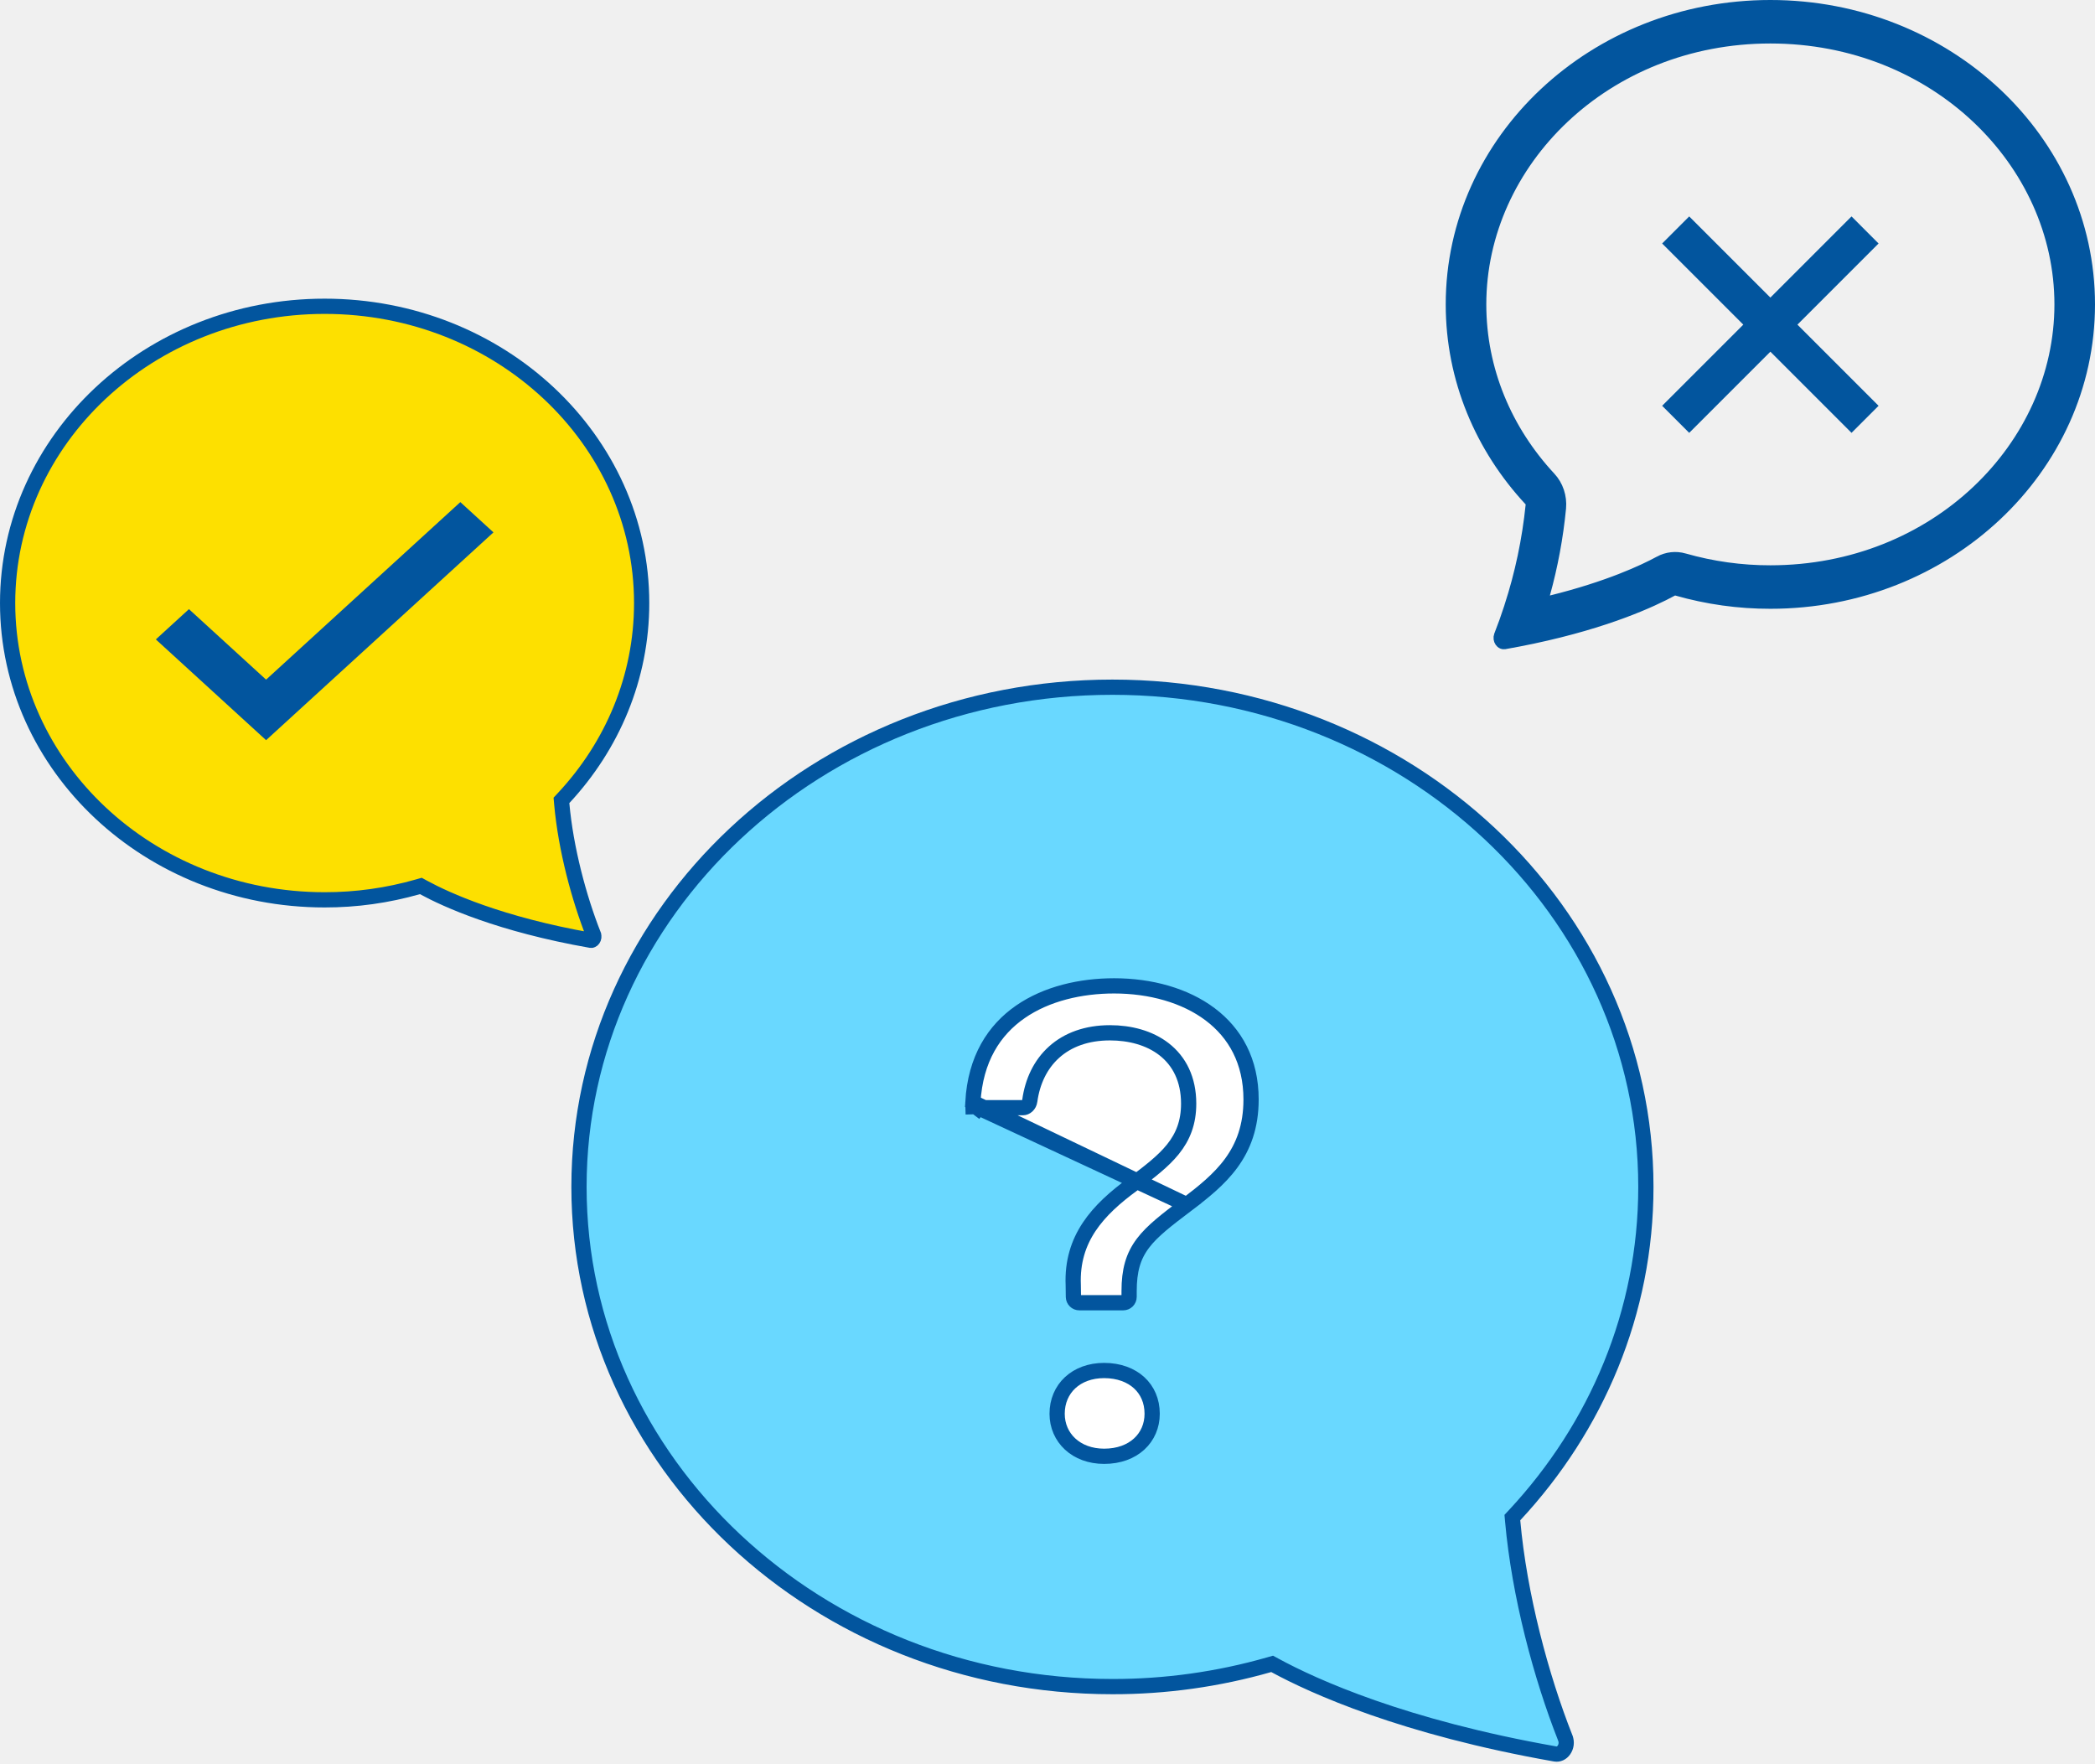
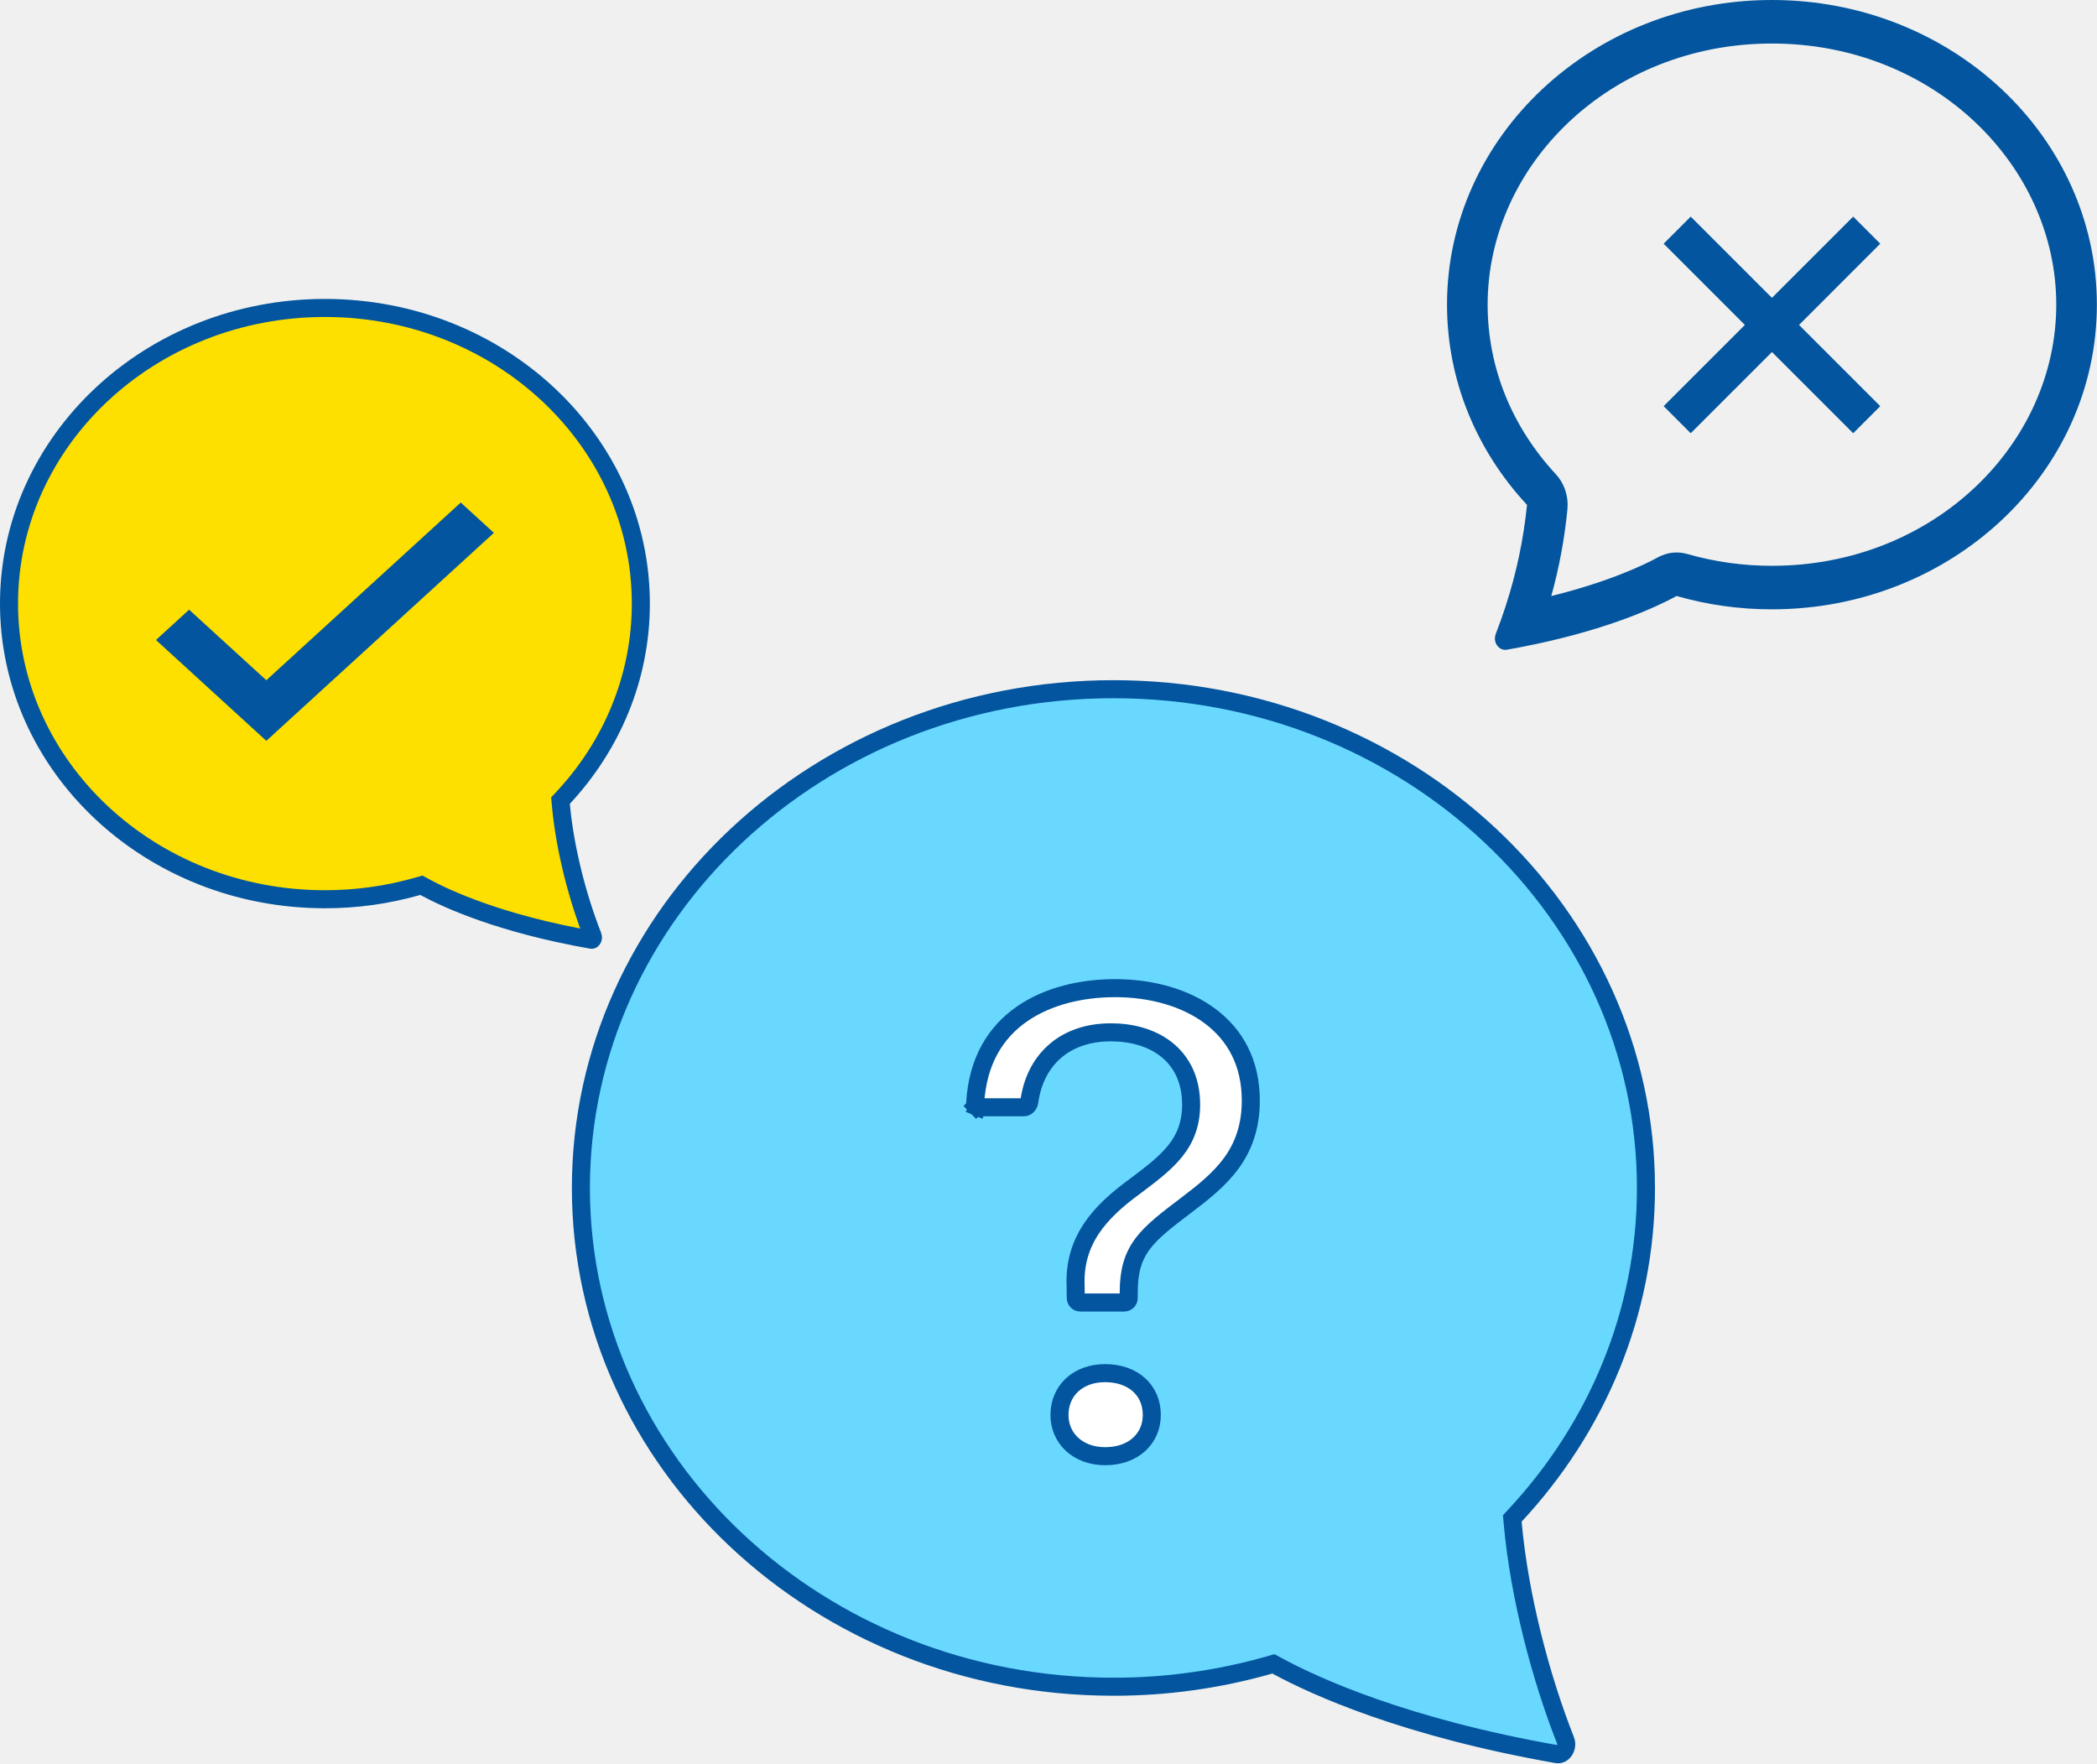
- <svg xmlns="http://www.w3.org/2000/svg" width="550" height="463" viewBox="0 0 550 463" fill="none">
-   <path d="M402.408 166.988L402.404 166.989L402.197 167.033C402.196 167.033 402.195 167.034 402.194 167.034C399.765 167.547 397.329 168.018 394.885 168.447C394.715 168.475 394.503 168.426 394.303 168.14C394.095 167.841 394.021 167.419 394.179 167.021L394.181 167.014C395.134 164.583 396.015 162.12 396.821 159.629L396.841 159.568L396.857 159.506L396.873 159.444C399.701 150.763 401.596 141.766 402.523 132.627L402.614 131.725L401.997 131.062C389.245 117.364 381.546 99.463 381.546 79.912C381.546 37.002 418.688 2 464.773 2C510.859 2 548 37.002 548 79.912C548 122.822 510.859 157.823 464.773 157.823H464.77C456.517 157.835 448.297 156.687 440.319 154.407L439.534 154.182L438.817 154.571C433.442 157.484 421.712 162.885 402.408 166.988ZM441.977 147.224L441.979 147.225C449.414 149.349 457.079 150.419 464.776 150.407C508.339 150.406 541.347 117.575 541.347 79.912C541.347 42.259 508.338 9.416 464.773 9.416C421.209 9.416 388.199 42.259 388.199 79.912C388.199 97.211 394.999 113.237 406.611 125.727C407.517 126.702 408.22 127.888 408.661 129.206C409.1 130.521 409.266 131.928 409.142 133.324C408.404 140.942 407.006 148.468 404.966 155.806L404.048 159.108L407.375 158.282C422.393 154.553 431.639 150.222 435.908 147.905L435.909 147.904C437.795 146.88 439.951 146.643 441.977 147.224Z" fill="#02559E" stroke="#02559E" stroke-width="4" />
-   <path d="M85.228 236.231H85.231C93.488 236.244 101.712 235.096 109.692 232.815L110.479 232.59L111.198 232.981C117.219 236.257 131.298 242.669 155.116 246.855C155.287 246.883 155.499 246.834 155.698 246.548C155.906 246.249 155.98 245.827 155.822 245.43L155.822 245.428C151.992 235.737 148.529 222.831 147.476 211.011L147.397 210.123L148.004 209.47C160.756 195.773 168.455 177.871 168.455 158.32C168.455 115.41 131.313 80.408 85.228 80.408C39.142 80.408 2.001 115.41 2.001 158.32C2.001 201.23 39.142 236.231 85.228 236.231Z" fill="#FDE000" stroke="#02559E" stroke-width="4" />
-   <path d="M69.855 178.424L49.605 159.917L40.91 167.864L69.855 194.317L129.547 139.764L120.851 131.817L69.855 178.424Z" fill="#02559E" />
-   <path d="M443.466 113.636L464.776 92.329L486.081 113.636L493.183 106.533L471.878 85.227L493.183 63.92L486.081 56.818L464.776 78.124L443.466 56.818L436.364 63.92L457.669 85.227L436.364 106.533L443.466 113.636Z" fill="#02559E" />
-   <path d="M292.045 442.781H292.048C305.935 442.803 319.766 440.871 333.186 437.036L333.973 436.811L334.692 437.202C344.853 442.731 368.458 453.465 408.299 460.468C409.175 460.616 410.011 460.233 410.589 459.405C411.176 458.563 411.381 457.392 410.942 456.287L410.942 456.285C404.598 440.231 398.862 418.848 397.12 399.295L397.041 398.407L397.648 397.755C419.114 374.696 432.091 344.541 432.091 311.595C432.091 239.262 369.509 180.409 292.045 180.409C214.582 180.409 152 239.262 152 311.595C152 383.928 214.582 442.781 292.045 442.781Z" fill="#69D8FF" stroke="#02559E" stroke-width="4" />
-   <path d="M256.817 290.797H256.835H268.553C269.345 290.797 270.201 290.109 270.349 288.986L270.35 288.975L270.35 288.975C271.041 283.936 273.138 279.445 276.733 276.211C280.339 272.968 285.286 271.138 291.394 271.138C296.565 271.138 301.71 272.427 305.609 275.461C309.58 278.551 312.059 283.3 312.059 289.729C312.059 294.71 310.566 298.441 307.911 301.738C305.347 304.923 301.698 307.688 297.553 310.803L297.54 310.812L297.527 310.822C288.135 317.646 281.261 325.205 281.759 337.346L281.76 337.373L281.76 337.401L281.803 340.479C281.803 340.479 281.803 340.48 281.803 340.48C281.81 340.887 281.976 341.274 282.266 341.559C282.556 341.845 282.947 342.005 283.354 342.005H283.354H294.874C295.286 342.005 295.68 341.841 295.971 341.551C296.262 341.26 296.425 340.865 296.425 340.454V338.962C296.425 333.56 297.467 329.804 300.078 326.354C302.535 323.108 306.336 320.225 311.404 316.382L311.562 316.262L256.817 290.797ZM256.817 290.797L256.799 290.798C256.613 290.801 256.428 290.766 256.255 290.695L255.498 292.539M256.817 290.797L255.498 292.539M255.498 292.539L256.255 290.695C256.083 290.625 255.927 290.519 255.797 290.386C255.666 290.252 255.565 290.094 255.498 289.92C255.433 289.749 255.403 289.567 255.409 289.385M255.498 292.539L255.409 289.385M255.409 289.385C256.053 277.956 261.008 270.41 267.841 265.661C274.756 260.855 283.747 258.817 292.474 258.817C302.078 258.817 311.115 261.331 317.697 266.283C324.215 271.187 328.442 278.557 328.442 288.65C328.442 302.932 320.189 309.703 311.563 316.261L255.409 289.385ZM289.874 382.317C282.51 382.317 277.528 377.464 277.528 371.15C277.528 364.555 282.522 359.797 289.86 359.797C293.76 359.797 296.909 361.035 299.061 363.008C301.201 364.969 302.477 367.762 302.477 371.15C302.477 377.449 297.596 382.317 289.874 382.317Z" fill="white" stroke="#02559E" stroke-width="4" />
+ <svg xmlns="http://www.w3.org/2000/svg" width="465" height="391" viewBox="0 0 465 391" fill="none">
+   <path d="M340.133 140.87L340.13 140.871L339.955 140.908C339.954 140.909 339.952 140.909 339.951 140.909C337.902 141.342 335.847 141.739 333.786 142.101C333.755 142.106 333.746 142.102 333.733 142.096C333.71 142.085 333.657 142.051 333.599 141.97C333.478 141.796 333.435 141.548 333.528 141.315L333.531 141.308C334.339 139.246 335.085 137.158 335.769 135.046L335.789 134.985L335.804 134.923L335.815 134.881C338.211 127.524 339.817 119.899 340.602 112.154L340.694 111.253L340.076 110.59C329.346 99.063 322.87 84.003 322.87 67.558C322.87 31.471 354.112 2 392.921 2C431.731 2 462.973 31.471 462.973 67.558C462.973 103.645 431.731 133.115 392.921 133.115H392.919C385.97 133.125 379.049 132.159 372.333 130.239L371.548 130.015L370.83 130.404C366.312 132.852 356.424 137.408 340.133 140.87ZM373.564 124.761L373.567 124.762C379.88 126.566 386.388 127.474 392.925 127.464C429.906 127.463 457.967 99.585 457.967 67.558C457.967 35.539 429.905 7.651 392.921 7.651C355.938 7.651 327.876 35.539 327.876 67.558C327.876 82.266 333.658 95.889 343.524 106.501C344.26 107.292 344.832 108.256 345.19 109.329C345.548 110.4 345.683 111.546 345.583 112.685C344.961 119.106 343.782 125.45 342.062 131.636L341.144 134.939L344.471 134.113C357.193 130.954 365.034 127.282 368.666 125.311L368.667 125.311C370.191 124.483 371.93 124.292 373.564 124.761Z" fill="#02559E" stroke="#02559E" stroke-width="4" />
+   <path d="M72.052 199.402H72.055C79.006 199.413 85.93 198.447 92.649 196.526L93.436 196.301L94.154 196.692C99.215 199.446 111.086 204.855 131.187 208.388C131.218 208.393 131.228 208.389 131.24 208.383C131.263 208.373 131.316 208.338 131.374 208.257C131.495 208.083 131.538 207.835 131.445 207.602L131.444 207.6C128.198 199.384 125.262 188.445 124.368 178.417L124.289 177.529L124.897 176.877C135.627 165.35 142.103 150.29 142.103 133.845C142.103 97.758 110.861 68.287 72.052 68.287C33.242 68.287 2 97.758 2 133.845C2 169.932 33.242 199.402 72.052 199.402Z" fill="#FDE000" stroke="#02559E" stroke-width="4" />
+   <path d="M59.055 150.841L41.936 135.195L34.585 141.913L59.055 164.277L109.518 118.158L102.167 111.439L59.055 150.841Z" fill="#02559E" />
+   <path d="M374.908 96.068L392.923 78.055L410.935 96.068L416.938 90.064L398.927 72.051L416.938 54.038L410.935 48.034L392.923 66.047L374.908 48.034L368.904 54.038L386.915 72.051L368.904 90.064L374.908 96.068Z" fill="#02559E" />
+   <path d="M246.897 374.02H246.9C258.611 374.039 270.275 372.41 281.593 369.175L282.379 368.95L283.098 369.341C291.66 373.999 311.583 383.063 345.232 388.977C345.835 389.079 346.429 388.825 346.86 388.207C347.301 387.575 347.455 386.693 347.126 385.861L347.125 385.859C341.753 372.265 336.895 354.158 335.42 337.593L335.341 336.706L335.948 336.053C354.046 316.612 364.983 291.194 364.983 263.424C364.983 202.463 312.233 152.828 246.897 152.828C181.561 152.828 128.811 202.463 128.811 263.424C128.811 324.385 181.561 374.02 246.897 374.02Z" fill="#69D8FF" stroke="#02559E" stroke-width="4" />
+   <path d="M217.13 245.533H217.112L217.094 245.533C216.979 245.535 216.865 245.514 216.758 245.47L216.002 247.309L216.758 245.47C216.651 245.426 216.554 245.361 216.474 245.278L215.042 246.675L216.474 245.278C216.393 245.196 216.33 245.097 216.289 244.99C216.249 244.885 216.23 244.773 216.234 244.661C216.774 235.095 220.915 228.805 226.611 224.846C232.391 220.829 239.924 219.115 247.26 219.115C255.33 219.115 262.899 221.228 268.398 225.365C273.832 229.453 277.359 235.593 277.359 244.027C277.359 255.94 270.498 261.583 263.209 267.124L263.045 267.249C258.788 270.477 255.545 272.937 253.442 275.715C251.183 278.7 250.291 281.947 250.291 286.561V287.822C250.291 288.088 250.186 288.343 249.998 288.53C249.81 288.718 249.555 288.824 249.289 288.824H239.55H239.55C239.287 288.824 239.034 288.721 238.847 288.536C238.66 288.352 238.552 288.102 238.548 287.839C238.548 287.839 238.548 287.838 238.548 287.838L238.512 285.236L238.511 285.209L238.51 285.182C238.096 275.077 243.799 268.772 251.714 263.021L251.726 263.012L251.739 263.002C255.236 260.375 258.354 258.014 260.551 255.285C262.838 252.445 264.126 249.223 264.126 244.939C264.126 239.416 261.992 235.308 258.554 232.632C255.188 230.013 250.765 228.913 246.347 228.913C241.12 228.913 236.859 230.48 233.745 233.281C230.642 236.072 228.842 239.941 228.25 244.259L228.25 244.259L228.248 244.27C228.14 245.093 227.526 245.533 227.037 245.533H217.13ZM245.062 322.904C238.982 322.904 234.933 318.916 234.933 313.772C234.933 308.39 238.994 304.484 245.05 304.484C248.281 304.484 250.865 305.509 252.62 307.117C254.361 308.713 255.407 310.991 255.407 313.772C255.407 318.901 251.446 322.904 245.062 322.904Z" fill="white" stroke="#02559E" stroke-width="4" />
</svg>
